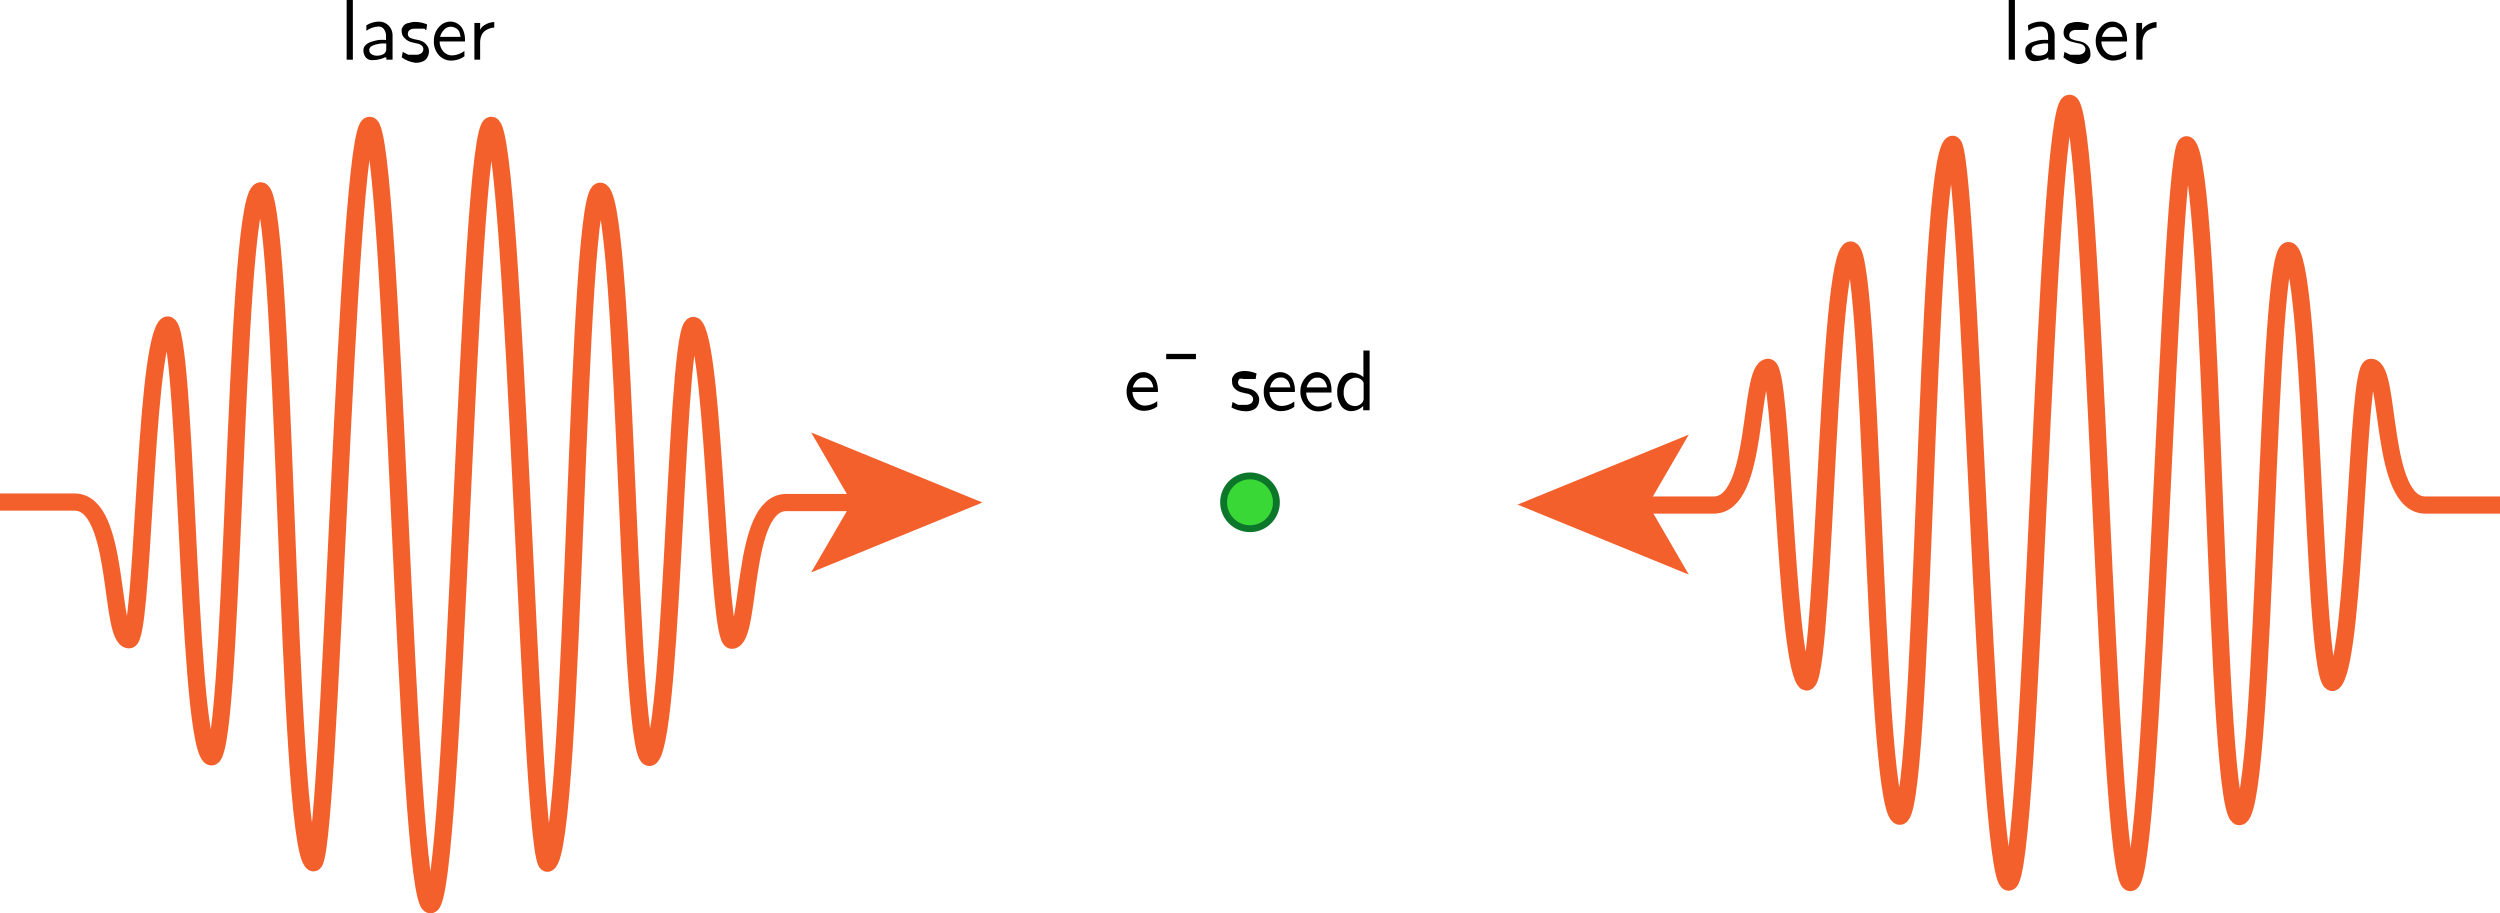
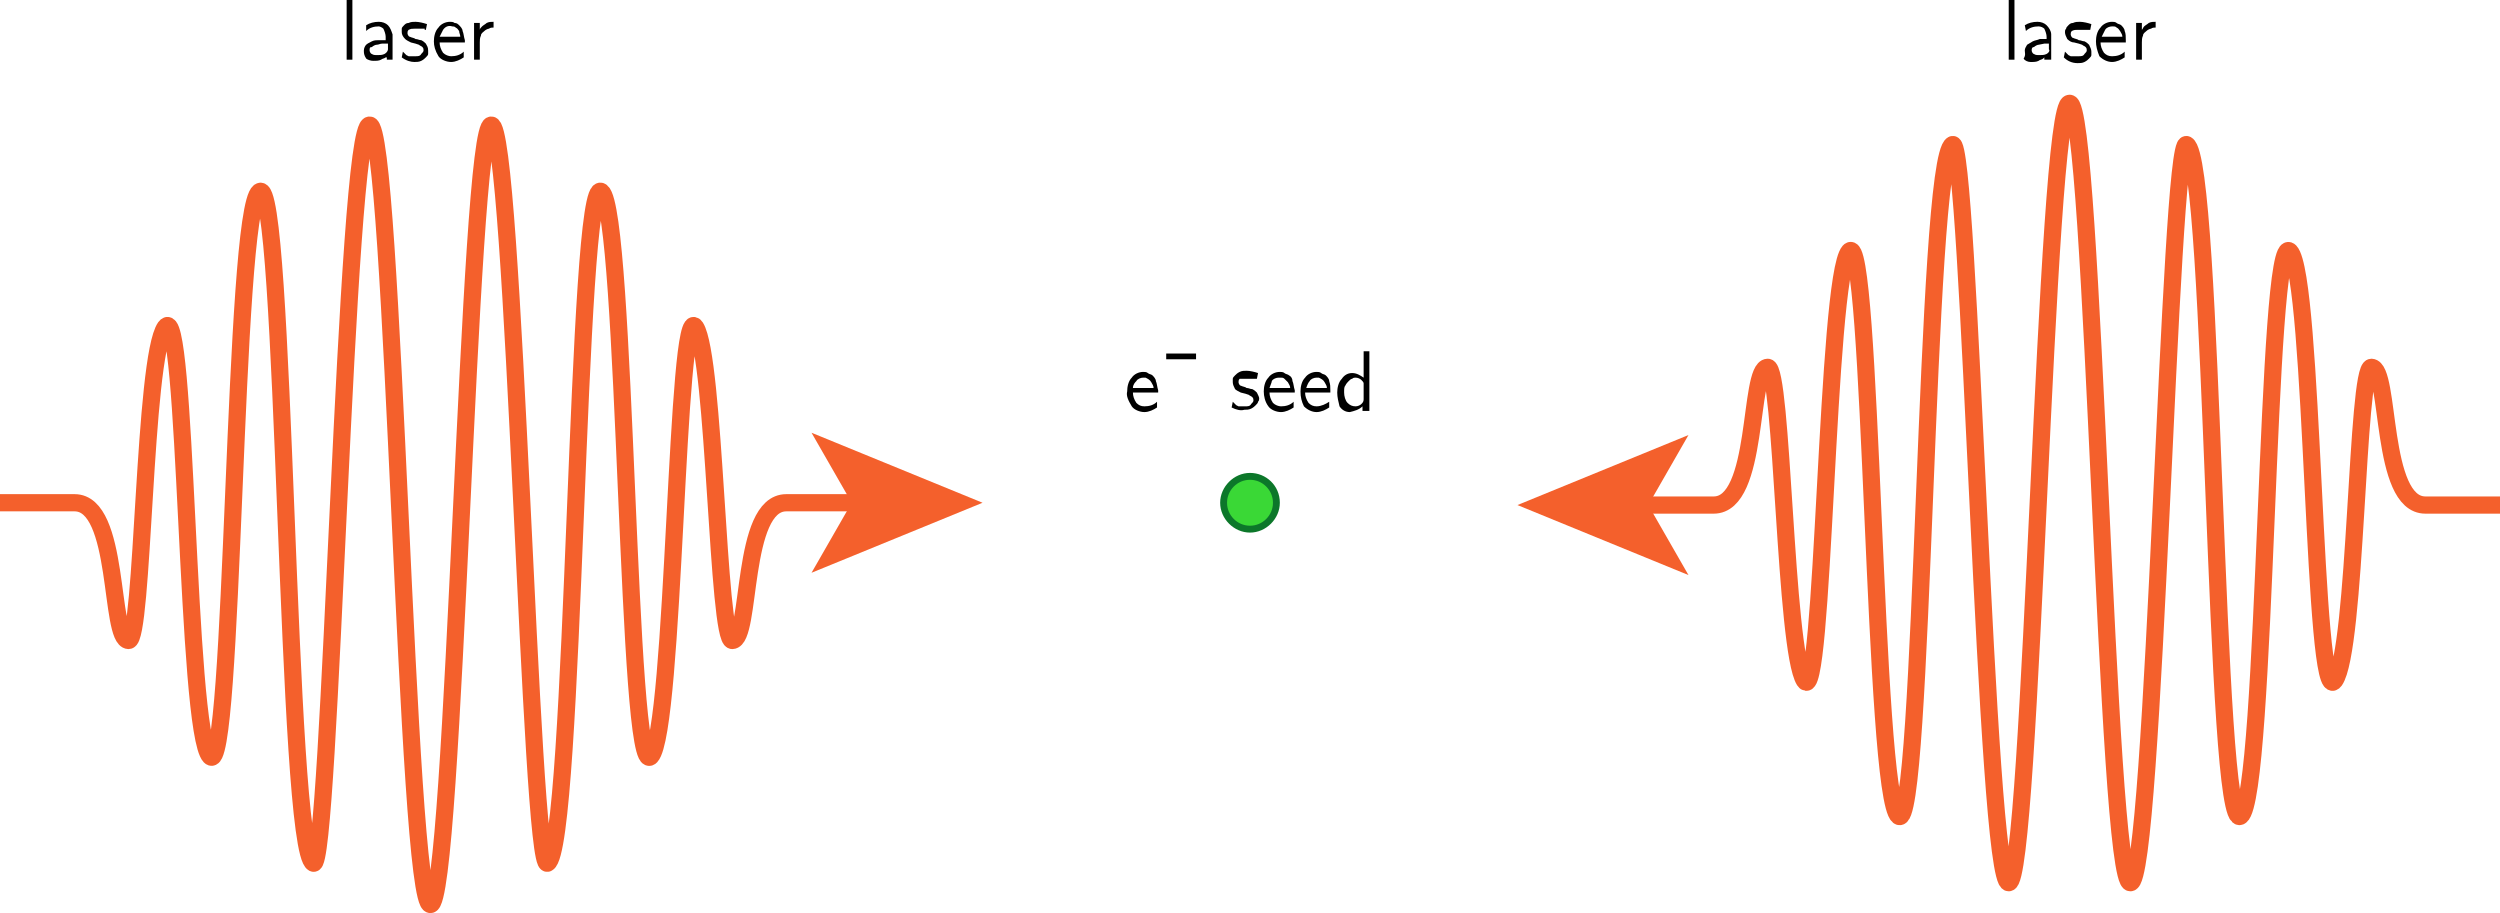
- <svg xmlns="http://www.w3.org/2000/svg" viewBox="0 0 217.8 79.53">
-   <defs>
-     <style>.cls-1{fill:none;stroke:#f4602c;stroke-miterlimit:10;stroke-width:1.5px;}.cls-2{fill:#f4602c;}.cls-3{fill:#3ad836;}.cls-4{fill:#0c772a;}</style>
-   </defs>
-   <g id="Layer_2" data-name="Layer 2">
-     <g id="Layer_1-2" data-name="Layer 1">
-       <path class="cls-1" d="M75,43.78H68.5c-4,0-3,11.9-4.74,12-1.26,0-1.47-24.6-3.18-27.29s-1.85,35.14-3.87,37.42-2.09-47.42-4.32-49.21-2.29,57.2-4.67,58.5c-1.5.81-2.89-64.27-4.92-64.28s-3.16,67.9-5.3,67.9-3.24-67.9-5.3-67.9S28.78,76,27.28,75.16c-2.38-1.3-2.39-60.18-4.67-58.5s-2.23,51.39-4.32,49.21-2-40.09-3.87-37.42S12.5,55.78,11.24,55.74c-1.74-.06-.74-12-4.74-12H0" />
-       <polygon class="cls-2" points="85.59 43.78 70.67 37.68 74.21 43.78 70.67 49.87 85.59 43.78" />
-       <path class="cls-1" d="M142.8,44h6.5c4,0,3-11.9,4.74-12,1.26,0,1.47,24.6,3.18,27.28s1.85-35.13,3.87-37.42,2.09,47.42,4.32,49.21,2.28-57.2,4.67-58.49c1.49-.82,2.89,64.27,4.92,64.27S178.16,9,180.3,9s3.24,67.89,5.3,67.89,3.42-65.09,4.92-64.27c2.38,1.29,2.39,60.18,4.67,58.49s2.23-51.39,4.32-49.21,2,40.1,3.87,37.42S205.3,32,206.56,32c1.74.06.74,12,4.74,12h6.5" />
-       <polygon class="cls-2" points="132.21 43.96 147.13 50.06 143.59 43.96 147.13 37.86 132.21 43.96" />
-       <circle class="cls-3" cx="108.9" cy="43.76" r="2.3" />
-       <path class="cls-4" d="M108.9,41.76a2,2,0,1,1-2,2,2,2,0,0,1,2-2m0-.6a2.6,2.6,0,1,0,2.6,2.6,2.6,2.6,0,0,0-2.6-2.6Z" />
-       <path d="M30.2,5.2V0h.54V5.2Z" />
-       <path d="M31.66,4.39a.61.61,0,0,1,.2-.47,1.2,1.2,0,0,1,.52-.29A3.93,3.93,0,0,1,33,3.48a4.46,4.46,0,0,1,.63,0V3.19a1,1,0,0,0-.19-.66A.55.55,0,0,0,33,2.31a1.9,1.9,0,0,0-1.08.37l0-.48A2.19,2.19,0,0,1,33,1.88a1.15,1.15,0,0,1,.84.33,1.19,1.19,0,0,1,.36.79V5.2h-.54V5L33.53,5a2.05,2.05,0,0,1-.41.15,2.27,2.27,0,0,1-.65.09A.7.7,0,0,1,31.86,5,1,1,0,0,1,31.66,4.39Zm.51,0a.41.41,0,0,0,.19.33.82.82,0,0,0,.48.13,1.16,1.16,0,0,0,.56-.13.47.47,0,0,0,.25-.45V3.79a3.4,3.4,0,0,0-.45,0,4,4,0,0,0-.48.09,1.06,1.06,0,0,0-.4.18A.35.35,0,0,0,32.17,4.37Z" />
-       <path d="M35,5l.09-.49s0,0,.09.06l.12.06.13.07.16.07.18,0,.21,0h.23a.75.75,0,0,0,.52-.15.46.46,0,0,0,.15-.34.38.38,0,0,0-.13-.3.69.69,0,0,0-.27-.16l-.32-.07-.37-.09a1.23,1.23,0,0,1-.52-.32A.78.78,0,0,1,35,2.83a1.06,1.06,0,0,1,0-.31,1.14,1.14,0,0,1,.17-.3A.74.74,0,0,1,35.62,2a1.7,1.7,0,0,1,.59-.09,2.63,2.63,0,0,1,1,.22l-.07.48-.08,0L37,2.5l-.08,0-.09,0-.09,0-.1,0-.11,0-.12,0h-.28a.68.68,0,0,0-.47.14.41.41,0,0,0-.13.3.37.37,0,0,0,.19.35,1.84,1.84,0,0,0,.54.16,1.72,1.72,0,0,1,.48.13,1.07,1.07,0,0,1,.44.35.82.82,0,0,1,.19.55,1.13,1.13,0,0,1-.05.32,1.24,1.24,0,0,1-.17.32.81.81,0,0,1-.37.25,1.47,1.47,0,0,1-.58.1A2.56,2.56,0,0,1,35,5Z" />
-       <path d="M37.8,3.57a1.75,1.75,0,0,1,.43-1.2,1.32,1.32,0,0,1,1-.49,1.14,1.14,0,0,1,.41.07,1.33,1.33,0,0,1,.39.23,1.16,1.16,0,0,1,.33.47,2.09,2.09,0,0,1,.15.76v.2H38.3a1.27,1.27,0,0,0,.33.88,1,1,0,0,0,.74.34,1.87,1.87,0,0,0,1.09-.39l0,.47a2,2,0,0,1-1.13.37,1.42,1.42,0,0,1-1.13-.51A1.75,1.75,0,0,1,37.8,3.57Zm.54-.36h1.78A1.53,1.53,0,0,0,40,2.74a.68.68,0,0,0-.26-.27.6.6,0,0,0-.25-.11.79.79,0,0,0-.82.25A1.31,1.31,0,0,0,38.34,3.21Z" />
-       <path d="M41.33,5.2V2h.5V2.6A1.71,1.71,0,0,1,42,2.34a1.69,1.69,0,0,1,.42-.27,1.63,1.63,0,0,1,.64-.15V2.4a1.27,1.27,0,0,0-.38.07,1.55,1.55,0,0,0-.39.19,1,1,0,0,0-.34.41,1.59,1.59,0,0,0-.12.64V5.2Z" />
-       <path d="M175,5.2V0h.54V5.2Z" />
-       <path d="M176.44,4.39a.65.65,0,0,1,.2-.47,1.24,1.24,0,0,1,.53-.29,3.93,3.93,0,0,1,.64-.15,4.21,4.21,0,0,1,.62,0V3.19a1.11,1.11,0,0,0-.18-.66.55.55,0,0,0-.46-.22,1.85,1.85,0,0,0-1.07.37l-.05-.48a2.23,2.23,0,0,1,1.13-.32,1.13,1.13,0,0,1,.83.33A1.15,1.15,0,0,1,179,3V5.2h-.55V5l-.13.09a2.34,2.34,0,0,1-.41.15,2.29,2.29,0,0,1-.66.09.71.71,0,0,1-.61-.29A1.1,1.1,0,0,1,176.44,4.39Zm.52,0a.39.39,0,0,0,.19.33.78.78,0,0,0,.48.13,1.18,1.18,0,0,0,.56-.13.47.47,0,0,0,.24-.45V3.79a3.52,3.52,0,0,0-.45,0l-.48.09a1,1,0,0,0-.39.18A.35.35,0,0,0,177,4.37Z" />
-       <path d="M179.77,5l.09-.49.09.06.12.06.13.07.17.07.17,0,.21,0H181a.73.73,0,0,0,.52-.15.44.44,0,0,0,.16-.34.42.42,0,0,0-.13-.3.72.72,0,0,0-.28-.16l-.32-.07-.37-.09A1.29,1.29,0,0,1,180,3.4a.77.77,0,0,1-.22-.57,1.06,1.06,0,0,1,.05-.31.92.92,0,0,1,.17-.3A.71.71,0,0,1,180.4,2a1.74,1.74,0,0,1,.59-.09,2.71,2.71,0,0,1,1,.22l-.08.48-.08,0-.08,0-.08,0-.1,0-.09,0-.1,0-.1,0-.12,0h-.28a.66.66,0,0,0-.47.14.42.42,0,0,0-.14.3.38.38,0,0,0,.19.35,1.84,1.84,0,0,0,.54.16,1.93,1.93,0,0,1,.49.13,1.14,1.14,0,0,1,.44.35.87.87,0,0,1,.18.55,1.13,1.13,0,0,1,0,.32,1,1,0,0,1-.17.32.83.83,0,0,1-.36.25,1.52,1.52,0,0,1-.59.1A2.56,2.56,0,0,1,179.77,5Z" />
-       <path d="M182.58,3.57a1.76,1.76,0,0,1,.44-1.2,1.3,1.3,0,0,1,1-.49,1.1,1.1,0,0,1,.41.07,1.51,1.51,0,0,1,.4.23,1.16,1.16,0,0,1,.33.47,2.62,2.62,0,0,1,.15.76v.2h-2.24a1.32,1.32,0,0,0,.34.88.94.94,0,0,0,.73.34,1.84,1.84,0,0,0,1.09-.39l0,.47a2,2,0,0,1-1.14.37A1.43,1.43,0,0,1,183,4.77,1.8,1.8,0,0,1,182.58,3.57Zm.54-.36h1.79a1.3,1.3,0,0,0-.16-.47.66.66,0,0,0-.25-.27.73.73,0,0,0-.25-.11l-.22,0a.75.75,0,0,0-.6.28A1.33,1.33,0,0,0,183.12,3.21Z" />
-       <path d="M186.12,5.2V2h.5V2.6a1.71,1.71,0,0,1,.21-.26,1.8,1.8,0,0,1,.41-.27,1.67,1.67,0,0,1,.64-.15V2.4a1.21,1.21,0,0,0-.37.07,1.6,1.6,0,0,0-.4.19.91.91,0,0,0-.33.41,1.59,1.59,0,0,0-.13.64V5.2Z" />
-       <path d="M98.15,34.11a1.76,1.76,0,0,1,.44-1.2,1.31,1.31,0,0,1,1-.49,1.1,1.1,0,0,1,.41.07,1.37,1.37,0,0,1,.4.23,1.16,1.16,0,0,1,.33.47,2.62,2.62,0,0,1,.15.76v.2H98.66A1.27,1.27,0,0,0,99,35a.94.94,0,0,0,.73.34,1.84,1.84,0,0,0,1.09-.39l0,.47a2,2,0,0,1-1.14.37,1.43,1.43,0,0,1-1.13-.51A1.8,1.8,0,0,1,98.15,34.11Zm.54-.36h1.79a1.3,1.3,0,0,0-.16-.47.79.79,0,0,0-.5-.38l-.22,0a.75.75,0,0,0-.6.28A1.33,1.33,0,0,0,98.69,33.75Z" />
-       <path d="M101.6,31.29v-.46h2.59v.46Z" />
-       <path d="M107.29,35.5l.09-.49.09.06.12.06.13.07.16.07.18,0,.21,0h.23a.75.75,0,0,0,.52-.15.46.46,0,0,0,.15-.34.38.38,0,0,0-.13-.3.63.63,0,0,0-.27-.16l-.32-.07-.37-.09a1.23,1.23,0,0,1-.52-.32.77.77,0,0,1-.22-.57,1.06,1.06,0,0,1,0-.31,1.14,1.14,0,0,1,.17-.3.74.74,0,0,1,.37-.25,1.7,1.7,0,0,1,.59-.09,2.71,2.71,0,0,1,1,.22l-.08.48-.08,0-.09,0-.08,0-.09,0-.09,0-.1,0-.11,0-.12,0h-.28A.63.63,0,0,0,108,33a.39.39,0,0,0-.14.3.37.37,0,0,0,.19.35,1.84,1.84,0,0,0,.54.16,1.93,1.93,0,0,1,.49.13,1.14,1.14,0,0,1,.44.35.87.87,0,0,1,.18.55,1.13,1.13,0,0,1-.05.32,1,1,0,0,1-.17.32.81.81,0,0,1-.37.25,1.47,1.47,0,0,1-.58.1A2.56,2.56,0,0,1,107.29,35.5Z" />
-       <path d="M110.1,34.11a1.75,1.75,0,0,1,.43-1.2,1.32,1.32,0,0,1,1-.49,1.14,1.14,0,0,1,.41.07,1.33,1.33,0,0,1,.39.23,1,1,0,0,1,.33.47,2.09,2.09,0,0,1,.15.76v.2H110.6a1.37,1.37,0,0,0,.33.88,1,1,0,0,0,.74.34,1.87,1.87,0,0,0,1.09-.39l0,.47a2,2,0,0,1-1.14.37,1.42,1.42,0,0,1-1.13-.51A1.8,1.8,0,0,1,110.1,34.11Zm.54-.36h1.78a1.53,1.53,0,0,0-.15-.47A.74.74,0,0,0,112,33a.69.69,0,0,0-.26-.11l-.21,0a.75.75,0,0,0-.6.28A1.24,1.24,0,0,0,110.64,33.75Z" />
-       <path d="M113.29,34.11a1.76,1.76,0,0,1,.44-1.2,1.32,1.32,0,0,1,1-.49,1.14,1.14,0,0,1,.41.07,1.33,1.33,0,0,1,.39.23,1.16,1.16,0,0,1,.33.47A2.09,2.09,0,0,1,116,34v.2H113.8a1.27,1.27,0,0,0,.33.88.94.94,0,0,0,.73.34A1.89,1.89,0,0,0,116,35l0,.47a2,2,0,0,1-1.14.37,1.41,1.41,0,0,1-1.12-.51A1.76,1.76,0,0,1,113.29,34.11Zm.54-.36h1.79a1.3,1.3,0,0,0-.16-.47.79.79,0,0,0-.5-.38l-.21,0a.75.75,0,0,0-.61.28A1.33,1.33,0,0,0,113.83,33.75Z" />
-       <path d="M116.5,34.15a1.94,1.94,0,0,1,.37-1.21,1.12,1.12,0,0,1,.91-.48,1.66,1.66,0,0,1,1,.39V30.54h.54v5.2h-.56v-.37a1.49,1.49,0,0,1-1.06.45,1.05,1.05,0,0,1-.89-.5A2,2,0,0,1,116.5,34.15Zm.56,0a1.28,1.28,0,0,0,.3.94,1,1,0,0,0,.67.29.79.79,0,0,0,.54-.2.58.58,0,0,0,.23-.39V33.4a.39.39,0,0,0-.15-.28.79.79,0,0,0-.53-.22h0a.83.83,0,0,0-.34.07,1.17,1.17,0,0,0-.33.2.93.93,0,0,0-.27.38A1.55,1.55,0,0,0,117.06,34.14Z" />
+ <svg xmlns="http://www.w3.org/2000/svg" version="1.1" id="Layer_1" x="0px" y="0px" viewBox="0 0 217.8 79.5" style="enable-background:new 0 0 217.8 79.5;" xml:space="preserve">
+   <style type="text/css">
+ 	.st0{fill:none;stroke:#F4602C;stroke-width:1.5;stroke-miterlimit:10;}
+ 	.st1{fill:#F4602C;}
+ 	.st2{fill:#3AD836;}
+ 	.st3{fill:#0C772A;}
+ </style>
+   <g>
+     <g id="Layer_1-2">
+       <path class="st0" d="M75,43.8h-6.5c-4,0-3,11.9-4.7,12c-1.3,0-1.5-24.6-3.2-27.3s-1.8,35.1-3.9,37.4s-2.1-47.4-4.3-49.2    s-2.3,57.2-4.7,58.5c-1.5,0.8-2.9-64.3-4.9-64.3s-3.2,67.9-5.3,67.9s-3.2-67.9-5.3-67.9S28.8,76,27.3,75.2    c-2.4-1.3-2.4-60.2-4.7-58.5s-2.2,51.4-4.3,49.2s-2-40.1-3.9-37.4s-1.9,27.3-3.2,27.3c-1.7-0.1-0.7-12-4.7-12H0" />
+       <polygon class="st1" points="85.6,43.8 70.7,37.7 74.2,43.8 70.7,49.9   " />
+       <path class="st0" d="M142.8,44h6.5c4,0,3-11.9,4.7-12c1.3,0,1.5,24.6,3.2,27.3s1.9-35.1,3.9-37.4s2.1,47.4,4.3,49.2    s2.3-57.2,4.7-58.5c1.5-0.8,2.9,64.3,4.9,64.3S178.2,9,180.3,9s3.2,67.9,5.3,67.9s3.4-65.1,4.9-64.3c2.4,1.3,2.4,60.2,4.7,58.5    s2.2-51.4,4.3-49.2s2,40.1,3.9,37.4s1.9-27.3,3.2-27.3c1.7,0.1,0.7,12,4.7,12h6.5" />
+       <polygon class="st1" points="132.2,44 147.1,50.1 143.6,44 147.1,37.9   " />
+       <circle class="st2" cx="108.9" cy="43.8" r="2.3" />
+       <path class="st3" d="M108.9,41.8c1.1,0,2,0.9,2,2s-0.9,2-2,2s-2-0.9-2-2S107.8,41.8,108.9,41.8 M108.9,41.2    c-1.4,0-2.6,1.2-2.6,2.6s1.2,2.6,2.6,2.6c1.4,0,2.6-1.2,2.6-2.6c0,0,0,0,0,0C111.5,42.3,110.3,41.2,108.9,41.2z" />
+       <path d="M30.2,5.2V0h0.5v5.2H30.2z" />
+       <path d="M31.7,4.4c0-0.2,0.1-0.4,0.2-0.5c0.1-0.1,0.3-0.2,0.5-0.3c0.2-0.1,0.4-0.1,0.6-0.1c0.2,0,0.4,0,0.6,0V3.2    c0-0.2-0.1-0.5-0.2-0.7c-0.1-0.1-0.3-0.2-0.4-0.2c-0.4,0-0.8,0.1-1.1,0.4V2.2C32.2,2,32.6,1.9,33,1.9c0.3,0,0.6,0.1,0.8,0.3    c0.2,0.2,0.3,0.5,0.4,0.8v2.2h-0.5V5h-0.1c-0.1,0.1-0.3,0.1-0.4,0.2c-0.2,0.1-0.4,0.1-0.7,0.1c-0.2,0-0.5-0.1-0.6-0.2    C31.7,4.8,31.7,4.6,31.7,4.4z M32.2,4.4c0,0.1,0.1,0.3,0.2,0.3c0.1,0.1,0.3,0.1,0.5,0.1c0.2,0,0.4,0,0.6-0.1    c0.2-0.1,0.3-0.3,0.3-0.4V3.8c-0.1,0-0.3,0-0.5,0c-0.2,0-0.3,0.1-0.5,0.1c-0.1,0-0.3,0.1-0.4,0.2C32.2,4.1,32.2,4.2,32.2,4.4    L32.2,4.4z" />
+       <path d="M35,5l0.1-0.5c0,0,0,0,0.1,0.1l0.1,0.1l0.1,0.1l0.2,0.1h0.2H36h0.2c0.2,0,0.4,0,0.5-0.2c0.1-0.1,0.2-0.2,0.2-0.3    c0-0.1,0-0.2-0.1-0.3c-0.1-0.1-0.2-0.1-0.3-0.2l-0.3-0.1l-0.4-0.1c-0.2-0.1-0.4-0.2-0.5-0.3C35.1,3.2,35,3,35,2.8    c0-0.1,0-0.2,0-0.3c0-0.1,0.1-0.2,0.2-0.3C35.3,2.1,35.4,2,35.6,2c0.2-0.1,0.4-0.1,0.6-0.1c0.3,0,0.7,0.1,1,0.2l-0.1,0.5h-0.1    L37,2.5h-0.1h-0.1h-0.1h-0.1h-0.1h-0.1h-0.3c-0.2,0-0.3,0-0.5,0.1c-0.1,0.1-0.1,0.2-0.1,0.3c0,0.1,0.1,0.3,0.2,0.3    c0.2,0.1,0.4,0.1,0.5,0.2c0.2,0,0.3,0.1,0.5,0.1c0.2,0.1,0.3,0.2,0.4,0.3c0.1,0.2,0.2,0.3,0.2,0.6c0,0.1,0,0.2,0,0.3    c0,0.1-0.1,0.2-0.2,0.3c-0.1,0.1-0.2,0.2-0.4,0.3c-0.2,0.1-0.4,0.1-0.6,0.1C35.8,5.4,35.4,5.3,35,5z" />
+       <path d="M37.8,3.6c0-0.4,0.1-0.9,0.4-1.2c0.2-0.3,0.6-0.5,1-0.5c0.1,0,0.3,0,0.4,0.1C39.8,2,39.9,2.1,40,2.2    c0.1,0.1,0.3,0.3,0.3,0.5c0.1,0.2,0.1,0.5,0.2,0.8v0.2h-2.2c0,0.3,0.1,0.6,0.3,0.9c0.2,0.2,0.5,0.3,0.7,0.3c0.4,0,0.8-0.1,1.1-0.4    v0.5c-0.3,0.2-0.7,0.4-1.1,0.4c-0.4,0-0.9-0.2-1.1-0.5C37.9,4.4,37.8,4,37.8,3.6z M38.3,3.2h1.8c0-0.2-0.1-0.3-0.1-0.5    c-0.1-0.1-0.1-0.2-0.3-0.3c-0.1-0.1-0.2-0.1-0.3-0.1c-0.3-0.1-0.6,0-0.8,0.3C38.5,2.8,38.4,3,38.3,3.2z" />
+       <path d="M41.3,5.2V2h0.5v0.6c0-0.1,0.1-0.2,0.2-0.3c0.1-0.1,0.3-0.2,0.4-0.3c0.2-0.1,0.4-0.1,0.6-0.1v0.5c-0.1,0-0.3,0-0.4,0.1    c-0.1,0-0.3,0.1-0.4,0.2c-0.1,0.1-0.3,0.2-0.3,0.4c-0.1,0.2-0.1,0.4-0.1,0.6v1.5H41.3z" />
+       <path d="M175,5.2V0h0.5v5.2H175z" />
+       <path d="M176.4,4.4c0-0.2,0.1-0.3,0.2-0.5c0.2-0.1,0.3-0.2,0.5-0.3c0.2-0.1,0.4-0.1,0.6-0.2c0.2,0,0.4,0,0.6,0V3.2    c0-0.2-0.1-0.5-0.2-0.7c-0.1-0.1-0.3-0.2-0.5-0.2c-0.4,0-0.8,0.1-1.1,0.4l-0.1-0.5c0.3-0.2,0.7-0.3,1.1-0.3c0.3,0,0.6,0.1,0.8,0.3    c0.2,0.2,0.4,0.5,0.4,0.8v2.2h-0.6V5l-0.1,0.1c-0.1,0.1-0.3,0.1-0.4,0.2c-0.2,0.1-0.4,0.1-0.7,0.1c-0.2,0-0.5-0.1-0.6-0.3    C176.5,4.8,176.4,4.6,176.4,4.4z M177,4.4c0,0.1,0.1,0.3,0.2,0.3c0.1,0.1,0.3,0.1,0.5,0.1c0.2,0,0.4,0,0.6-0.1    c0.2-0.1,0.3-0.3,0.2-0.4V3.8c-0.1,0-0.3,0-0.4,0l-0.5,0.1c-0.1,0-0.3,0.1-0.4,0.2C177,4.1,177,4.3,177,4.4L177,4.4z" />
+       <path d="M179.8,5l0.1-0.5l0.1,0.1l0.1,0.1l0.1,0.1l0.2,0.1h0.2h0.2h0.3c0.2,0,0.4,0,0.5-0.2c0.1-0.1,0.2-0.2,0.2-0.3    c0-0.1,0-0.2-0.1-0.3c-0.1-0.1-0.2-0.1-0.3-0.2l-0.3-0.1l-0.4-0.1c-0.2,0-0.4-0.1-0.6-0.3c-0.1-0.2-0.2-0.4-0.2-0.6    c0-0.1,0-0.2,0.1-0.3c0-0.1,0.1-0.2,0.2-0.3c0.1-0.1,0.2-0.2,0.4-0.2c0.2-0.1,0.4-0.1,0.6-0.1c0.3,0,0.7,0.1,1,0.2l-0.1,0.5h-0.1    h-0.1h-0.1h-0.1h-0.1h-0.1h-0.1h-0.1h-0.3c-0.2,0-0.3,0-0.5,0.1c-0.1,0.1-0.1,0.2-0.1,0.3c0,0.1,0.1,0.3,0.2,0.3    c0.2,0.1,0.4,0.1,0.5,0.2c0.2,0,0.3,0.1,0.5,0.1c0.2,0.1,0.3,0.2,0.4,0.3c0.1,0.2,0.2,0.4,0.2,0.6c0,0.1,0,0.2,0,0.3    c0,0.1-0.1,0.2-0.2,0.3c-0.1,0.1-0.2,0.2-0.4,0.3c-0.2,0.1-0.4,0.1-0.6,0.1C180.5,5.5,180.1,5.3,179.8,5z" />
+       <path d="M182.6,3.6c0-0.4,0.1-0.9,0.4-1.2c0.2-0.3,0.6-0.5,1-0.5c0.1,0,0.3,0,0.4,0.1c0.1,0.1,0.3,0.1,0.4,0.2    c0.1,0.1,0.3,0.3,0.3,0.5c0.1,0.2,0.1,0.5,0.1,0.8v0.2h-2.2c0,0.3,0.1,0.6,0.3,0.9c0.2,0.2,0.4,0.3,0.7,0.3c0.4,0,0.8-0.1,1.1-0.4    v0.5c-0.3,0.2-0.7,0.4-1.1,0.4c-0.4,0-0.8-0.2-1.1-0.5C182.7,4.4,182.6,4,182.6,3.6z M183.1,3.2h1.8c0-0.2-0.1-0.3-0.2-0.5    c-0.1-0.1-0.1-0.2-0.3-0.3c-0.1-0.1-0.2-0.1-0.3-0.1H184c-0.2,0-0.5,0.1-0.6,0.3C183.3,2.8,183.2,3,183.1,3.2z" />
+       <path d="M186.1,5.2V2h0.5v0.6c0.1-0.1,0.1-0.2,0.2-0.3c0.1-0.1,0.3-0.2,0.4-0.3c0.2-0.1,0.4-0.1,0.6-0.1v0.5c-0.1,0-0.3,0-0.4,0.1    c-0.1,0-0.3,0.1-0.4,0.2c-0.1,0.1-0.3,0.2-0.3,0.4c-0.1,0.2-0.1,0.4-0.1,0.6v1.5H186.1z" />
+       <path d="M98.2,34.1c0-0.4,0.1-0.9,0.4-1.2c0.2-0.3,0.6-0.5,1-0.5c0.1,0,0.3,0,0.4,0.1c0.1,0.1,0.3,0.1,0.4,0.2    c0.1,0.1,0.3,0.3,0.3,0.5c0.1,0.2,0.1,0.5,0.2,0.8v0.2h-2.2c0,0.3,0.1,0.6,0.3,0.9c0.2,0.2,0.4,0.3,0.7,0.3c0.4,0,0.8-0.1,1.1-0.4    v0.5c-0.3,0.2-0.7,0.4-1.1,0.4c-0.4,0-0.9-0.2-1.1-0.5C98.3,34.9,98.1,34.5,98.2,34.1z M98.7,33.8h1.8c0-0.2-0.1-0.3-0.2-0.5    c-0.1-0.2-0.3-0.3-0.5-0.4h-0.2c-0.2,0-0.5,0.1-0.6,0.3C98.9,33.3,98.7,33.5,98.7,33.8z" />
+       <path d="M101.6,31.3v-0.5h2.6v0.5H101.6z" />
+       <path d="M107.3,35.5l0.1-0.5l0.1,0.1l0.1,0.1l0.1,0.1l0.2,0.1h0.2h0.2h0.2c0.2,0,0.4,0,0.5-0.2c0.1-0.1,0.2-0.2,0.2-0.3    c0-0.1,0-0.2-0.1-0.3c-0.1-0.1-0.2-0.1-0.3-0.2l-0.3-0.1l-0.4-0.1c-0.2-0.1-0.4-0.2-0.5-0.3c-0.1-0.2-0.2-0.4-0.2-0.6    c0-0.1,0-0.2,0-0.3c0-0.1,0.1-0.2,0.2-0.3c0.1-0.1,0.2-0.2,0.4-0.3c0.2-0.1,0.4-0.1,0.6-0.1c0.3,0,0.7,0.1,1,0.2l-0.1,0.5h-0.1    h-0.1h-0.1h-0.1H109h-0.1h-0.1h-0.1h-0.3c-0.1,0-0.2,0-0.4,0c-0.1,0.1-0.1,0.2-0.1,0.3c0,0.1,0.1,0.3,0.2,0.3    c0.2,0.1,0.4,0.1,0.5,0.2c0.2,0,0.3,0.1,0.5,0.1c0.2,0.1,0.3,0.2,0.4,0.3c0.1,0.2,0.2,0.4,0.2,0.5c0,0.1,0,0.2-0.1,0.3    c0,0.1-0.1,0.2-0.2,0.3c-0.1,0.1-0.2,0.2-0.4,0.3c-0.2,0.1-0.4,0.1-0.6,0.1C108.1,35.8,107.7,35.7,107.3,35.5z" />
+       <path d="M110.1,34.1c0-0.4,0.1-0.9,0.4-1.2c0.2-0.3,0.6-0.5,1-0.5c0.1,0,0.3,0,0.4,0.1c0.1,0.1,0.3,0.1,0.4,0.2    c0.2,0.1,0.3,0.3,0.3,0.5c0.1,0.2,0.1,0.5,0.2,0.8v0.2h-2.2c0,0.3,0.1,0.6,0.3,0.9c0.2,0.2,0.5,0.3,0.7,0.3c0.4,0,0.8-0.1,1.1-0.4    v0.5c-0.3,0.2-0.7,0.4-1.1,0.4c-0.4,0-0.9-0.2-1.1-0.5C110.2,35,110.1,34.5,110.1,34.1z M110.6,33.8h1.8c0-0.2-0.1-0.3-0.2-0.5    c-0.1-0.1-0.2-0.2-0.3-0.3c-0.1-0.1-0.2-0.1-0.3-0.1h-0.2c-0.2,0-0.5,0.1-0.6,0.3C110.8,33.3,110.7,33.5,110.6,33.8z" />
+       <path d="M113.3,34.1c0-0.4,0.1-0.9,0.4-1.2c0.2-0.3,0.6-0.5,1-0.5c0.1,0,0.3,0,0.4,0.1c0.1,0.1,0.3,0.1,0.4,0.2    c0.1,0.1,0.3,0.3,0.3,0.5c0.1,0.3,0.1,0.5,0.1,0.8v0.2h-2.2c0,0.3,0.1,0.6,0.3,0.9c0.2,0.2,0.4,0.3,0.7,0.3c0.4,0,0.8-0.2,1.1-0.4    v0.5c-0.3,0.2-0.7,0.4-1.1,0.4c-0.4,0-0.8-0.2-1.1-0.5C113.4,35,113.3,34.6,113.3,34.1z M113.8,33.8h1.8c0-0.2-0.1-0.3-0.2-0.5    c-0.1-0.2-0.3-0.3-0.5-0.4h-0.2c-0.2,0-0.5,0.1-0.6,0.3C114,33.3,113.9,33.5,113.8,33.8z" />
+       <path d="M116.5,34.2c0-0.4,0.1-0.9,0.4-1.2c0.2-0.3,0.5-0.5,0.9-0.5c0.4,0,0.7,0.2,1,0.4v-2.3h0.5v5.2h-0.6v-0.4    c-0.3,0.3-0.7,0.4-1.1,0.5c-0.4,0-0.7-0.2-0.9-0.5C116.6,35,116.5,34.6,116.5,34.2z M117.1,34.2c0,0.3,0.1,0.7,0.3,0.9    c0.2,0.2,0.4,0.3,0.7,0.3c0.2,0,0.4-0.1,0.5-0.2c0.1-0.1,0.2-0.2,0.2-0.4v-1.4c0-0.1-0.1-0.2-0.2-0.3c-0.1-0.1-0.3-0.2-0.5-0.2    l0,0c-0.1,0-0.2,0-0.3,0.1c-0.1,0-0.2,0.1-0.3,0.2c-0.1,0.1-0.2,0.2-0.3,0.4C117.1,33.7,117.1,33.9,117.1,34.2L117.1,34.2z" />
    </g>
  </g>
</svg>
